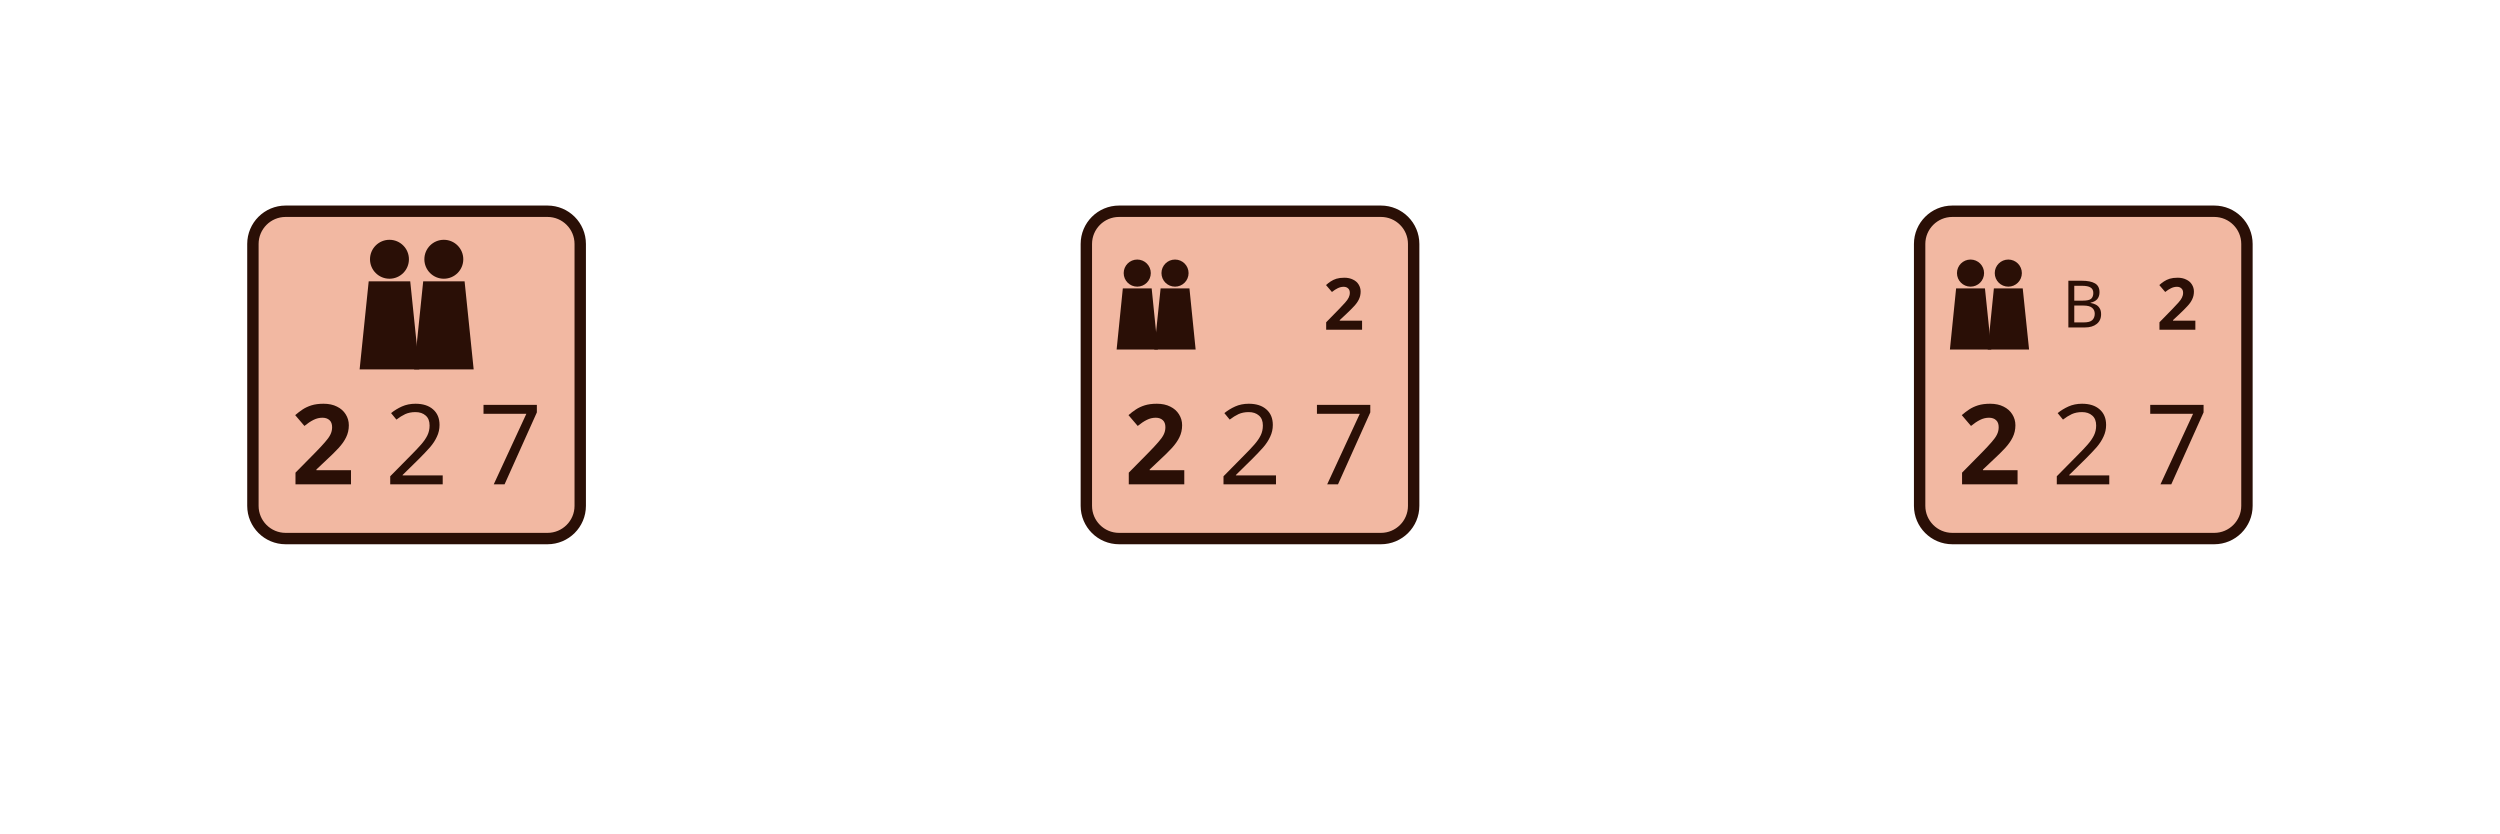
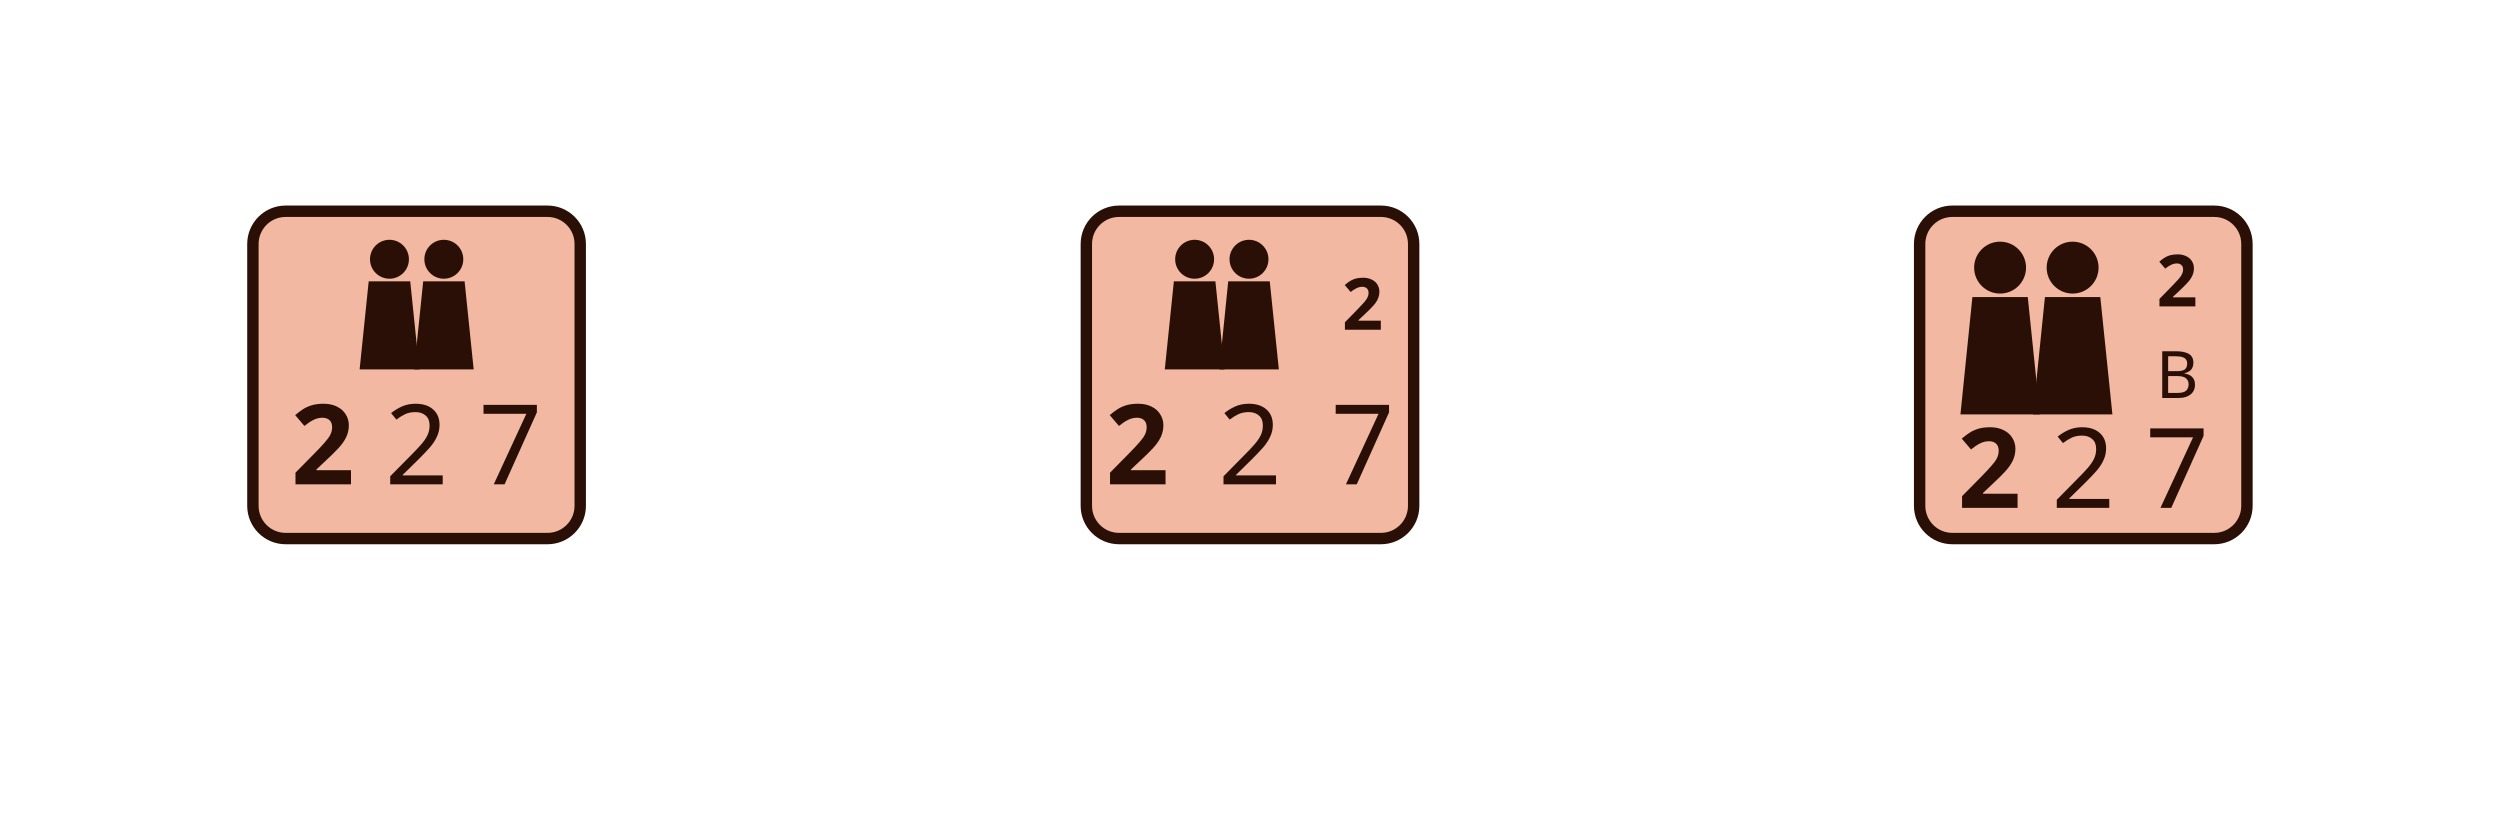
<svg xmlns="http://www.w3.org/2000/svg" viewBox="0 0 270.906 90.297">
  <g data-unit-id="example-half-squad" role="button" tabindex="0" aria-label="Russian 2nd Line half-squad B, 2-2-7">
    <g data-tier="far">
      <rect x="27.406" y="22.891" width="35.469" height="35.469" rx="3.547" fill="#f2b8a2" stroke="#2a0f06" stroke-width="1.234" data-face="front" />
      <g data-slot="glyph">
        <circle cx="42.203" cy="28.094" r="2.109" fill="#2a0f06" />
        <path d="M38.969 40.031L39.953 30.484L44.453 30.484L45.438 40.031Z" fill="#2a0f06" />
        <circle cx="48.094" cy="28.094" r="2.109" fill="#2a0f06" />
        <path d="M44.875 40.031L45.859 30.484L50.344 30.484L51.328 40.031Z" fill="#2a0f06" />
      </g>
      <g data-slot="fp">
        <text x="34.984" y="52.484" font-size="12.062" font-family="sans-serif" text-anchor="middle" fill="#2a0f06" font-weight="bold">2</text>
      </g>
      <g data-slot="range">
        <text x="45.156" y="52.484" font-size="12.062" font-family="sans-serif" text-anchor="middle" fill="#2a0f06">2</text>
      </g>
      <g data-slot="morale">
        <text x="55.312" y="52.484" font-size="12.062" font-family="sans-serif" text-anchor="middle" fill="#2a0f06">7</text>
      </g>
    </g>
  </g>
  <g data-unit-id="example-half-squad" role="button" tabindex="0" aria-label="Russian 2nd Line half-squad B, 2-2-7">
    <g data-tier="mid">
      <rect x="117.719" y="22.891" width="35.469" height="35.469" rx="3.547" fill="#f2b8a2" stroke="#2a0f06" stroke-width="1.234" data-face="front" />
      <g data-slot="glyph">
-         <circle cx="123.234" cy="29.594" r="1.469" fill="#2a0f06" />
-         <path d="M121 37.875L121.672 31.25L124.797 31.25L125.469 37.875Z" fill="#2a0f06" />
-         <circle cx="127.328" cy="29.594" r="1.469" fill="#2a0f06" />
-         <path d="M125.078 37.875L125.766 31.25L128.891 31.25L129.562 37.875Z" fill="#2a0f06" />
+         <circle cx="129.453" cy="28.094" r="2.109" fill="#2a0f06" />
+         <path d="M126.219 40.031L127.203 30.484L131.703 30.484L132.688 40.031Z" fill="#2a0f06" />
+         <circle cx="135.344" cy="28.094" r="2.109" fill="#2a0f06" />
+         <path d="M132.125 40.031L133.094 30.484L137.594 30.484L138.578 40.031Z" fill="#2a0f06" />
      </g>
      <g data-slot="class">
-         <text x="145.625" y="35.734" font-size="7.797" font-family="sans-serif" text-anchor="middle" fill="#2a0f06" font-weight="bold">2</text>
+         <text x="147.656" y="35.734" font-size="7.797" font-family="sans-serif" text-anchor="middle" fill="#2a0f06" font-weight="bold">2</text>
      </g>
      <g data-slot="fp">
-         <text x="125.281" y="52.484" font-size="12.062" font-family="sans-serif" text-anchor="middle" fill="#2a0f06" font-weight="bold">2</text>
+         <text x="123.25" y="52.484" font-size="12.062" font-family="sans-serif" text-anchor="middle" fill="#2a0f06" font-weight="bold">2</text>
      </g>
      <g data-slot="range">
        <text x="135.453" y="52.484" font-size="12.062" font-family="sans-serif" text-anchor="middle" fill="#2a0f06">2</text>
      </g>
      <g data-slot="morale">
-         <text x="145.625" y="52.484" font-size="12.062" font-family="sans-serif" text-anchor="middle" fill="#2a0f06">7</text>
+         <text x="147.656" y="52.484" font-size="12.062" font-family="sans-serif" text-anchor="middle" fill="#2a0f06">7</text>
      </g>
    </g>
  </g>
  <g data-unit-id="example-half-squad" role="button" tabindex="0" aria-label="Russian 2nd Line half-squad B, 2-2-7">
    <g data-tier="near">
      <rect x="208.016" y="22.891" width="35.469" height="35.469" rx="3.547" fill="#f2b8a2" stroke="#2a0f06" stroke-width="1.234" data-face="front" />
      <g data-slot="glyph">
-         <circle cx="213.531" cy="29.594" r="1.469" fill="#2a0f06" />
-         <path d="M211.297 37.875L211.969 31.25L215.094 31.25L215.781 37.875Z" fill="#2a0f06" />
-         <circle cx="217.625" cy="29.594" r="1.469" fill="#2a0f06" />
-         <path d="M215.391 37.875L216.062 31.25L219.188 31.25L219.875 37.875Z" fill="#2a0f06" />
+         <circle cx="216.734" cy="29" r="2.812" fill="#2a0f06" />
+         <path d="M212.438 44.906L213.734 32.188L219.734 32.188L221.047 44.906Z" fill="#2a0f06" />
+         <circle cx="224.594" cy="29" r="2.812" fill="#2a0f06" />
+         <path d="M220.297 44.906L221.594 32.188L227.594 32.188L228.906 44.906Z" fill="#2a0f06" />
+       </g>
+       <g data-slot="class">
+         <text x="235.922" y="33.203" font-size="7.797" font-family="sans-serif" text-anchor="middle" fill="#2a0f06" font-weight="bold">2</text>
      </g>
      <g data-slot="ident">
-         <text x="225.75" y="35.484" font-size="7.094" font-family="sans-serif" text-anchor="middle" fill="#2a0f06">B</text>
-       </g>
-       <g data-slot="class">
-         <text x="235.922" y="35.734" font-size="7.797" font-family="sans-serif" text-anchor="middle" fill="#2a0f06" font-weight="bold">2</text>
+         <text x="235.922" y="43.125" font-size="7.094" font-family="sans-serif" text-anchor="middle" fill="#2a0f06">B</text>
      </g>
      <g data-slot="fp">
-         <text x="215.578" y="52.484" font-size="12.062" font-family="sans-serif" text-anchor="middle" fill="#2a0f06" font-weight="bold">2</text>
+         <text x="215.578" y="55.031" font-size="12.062" font-family="sans-serif" text-anchor="middle" fill="#2a0f06" font-weight="bold">2</text>
      </g>
      <g data-slot="range">
-         <text x="225.75" y="52.484" font-size="12.062" font-family="sans-serif" text-anchor="middle" fill="#2a0f06">2</text>
+         <text x="225.75" y="55.031" font-size="12.062" font-family="sans-serif" text-anchor="middle" fill="#2a0f06">2</text>
      </g>
      <g data-slot="morale">
-         <text x="235.922" y="52.484" font-size="12.062" font-family="sans-serif" text-anchor="middle" fill="#2a0f06">7</text>
+         <text x="235.922" y="55.031" font-size="12.062" font-family="sans-serif" text-anchor="middle" fill="#2a0f06">7</text>
      </g>
    </g>
  </g>
</svg>
